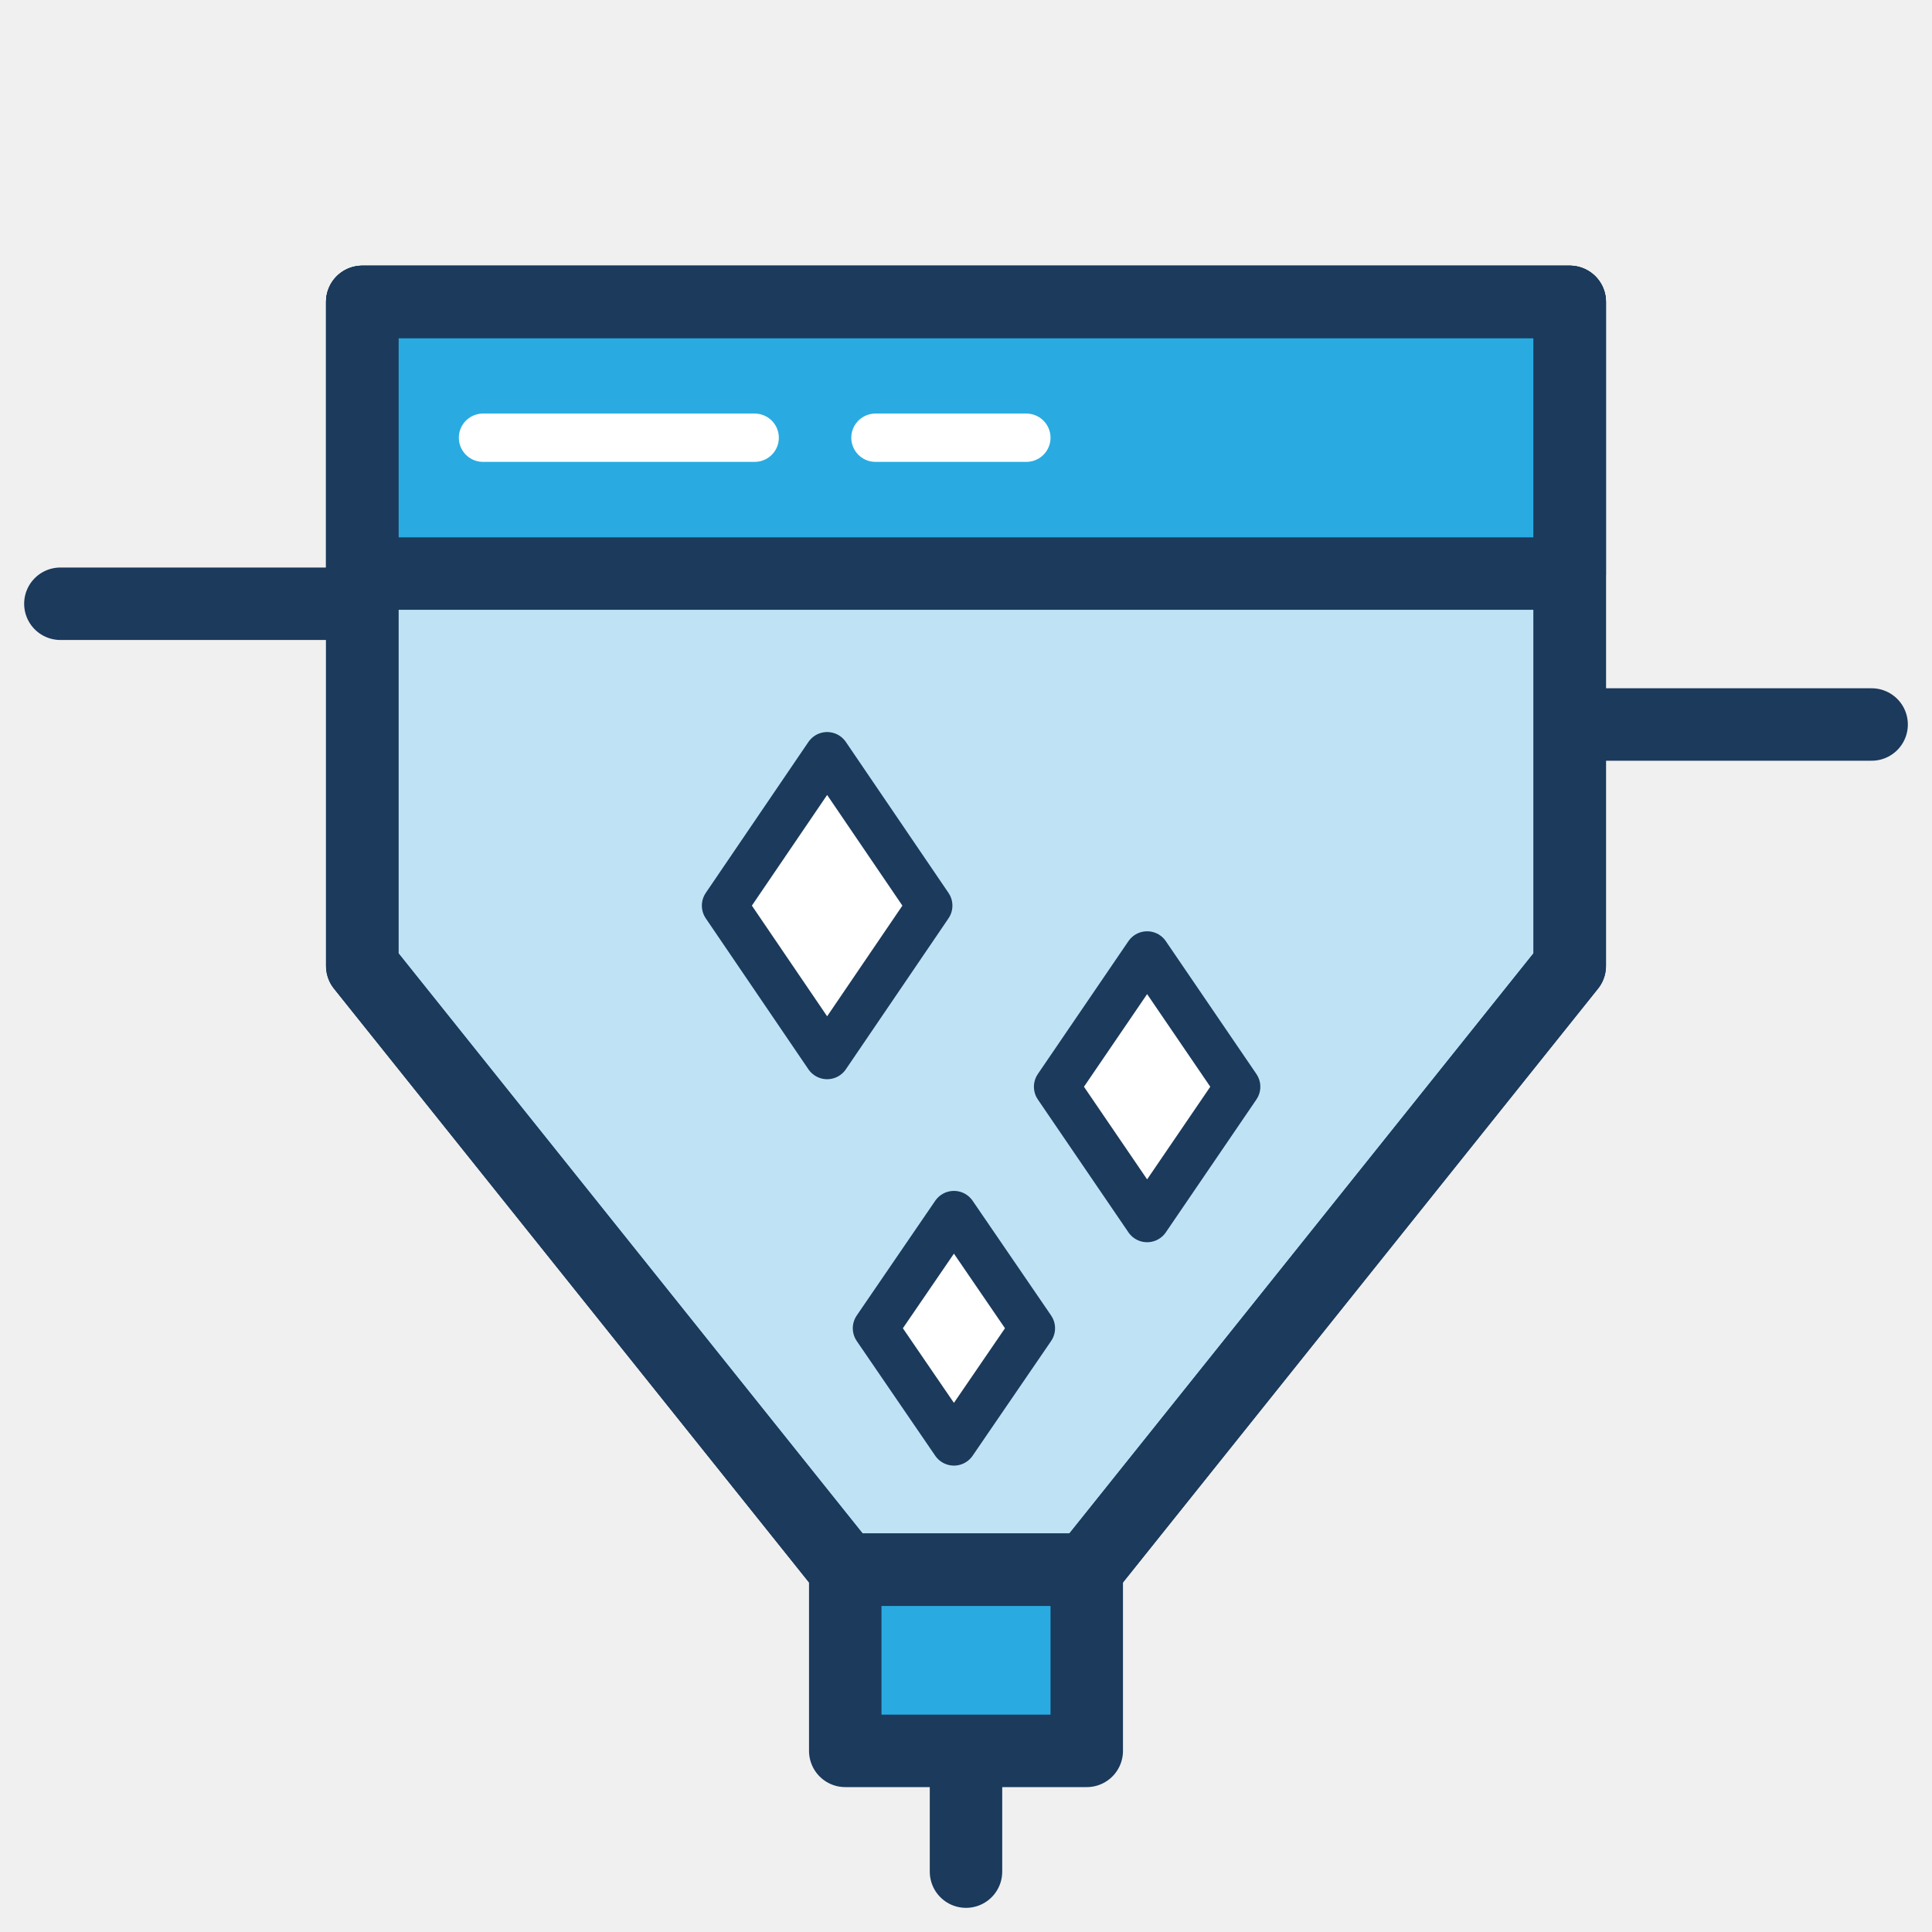
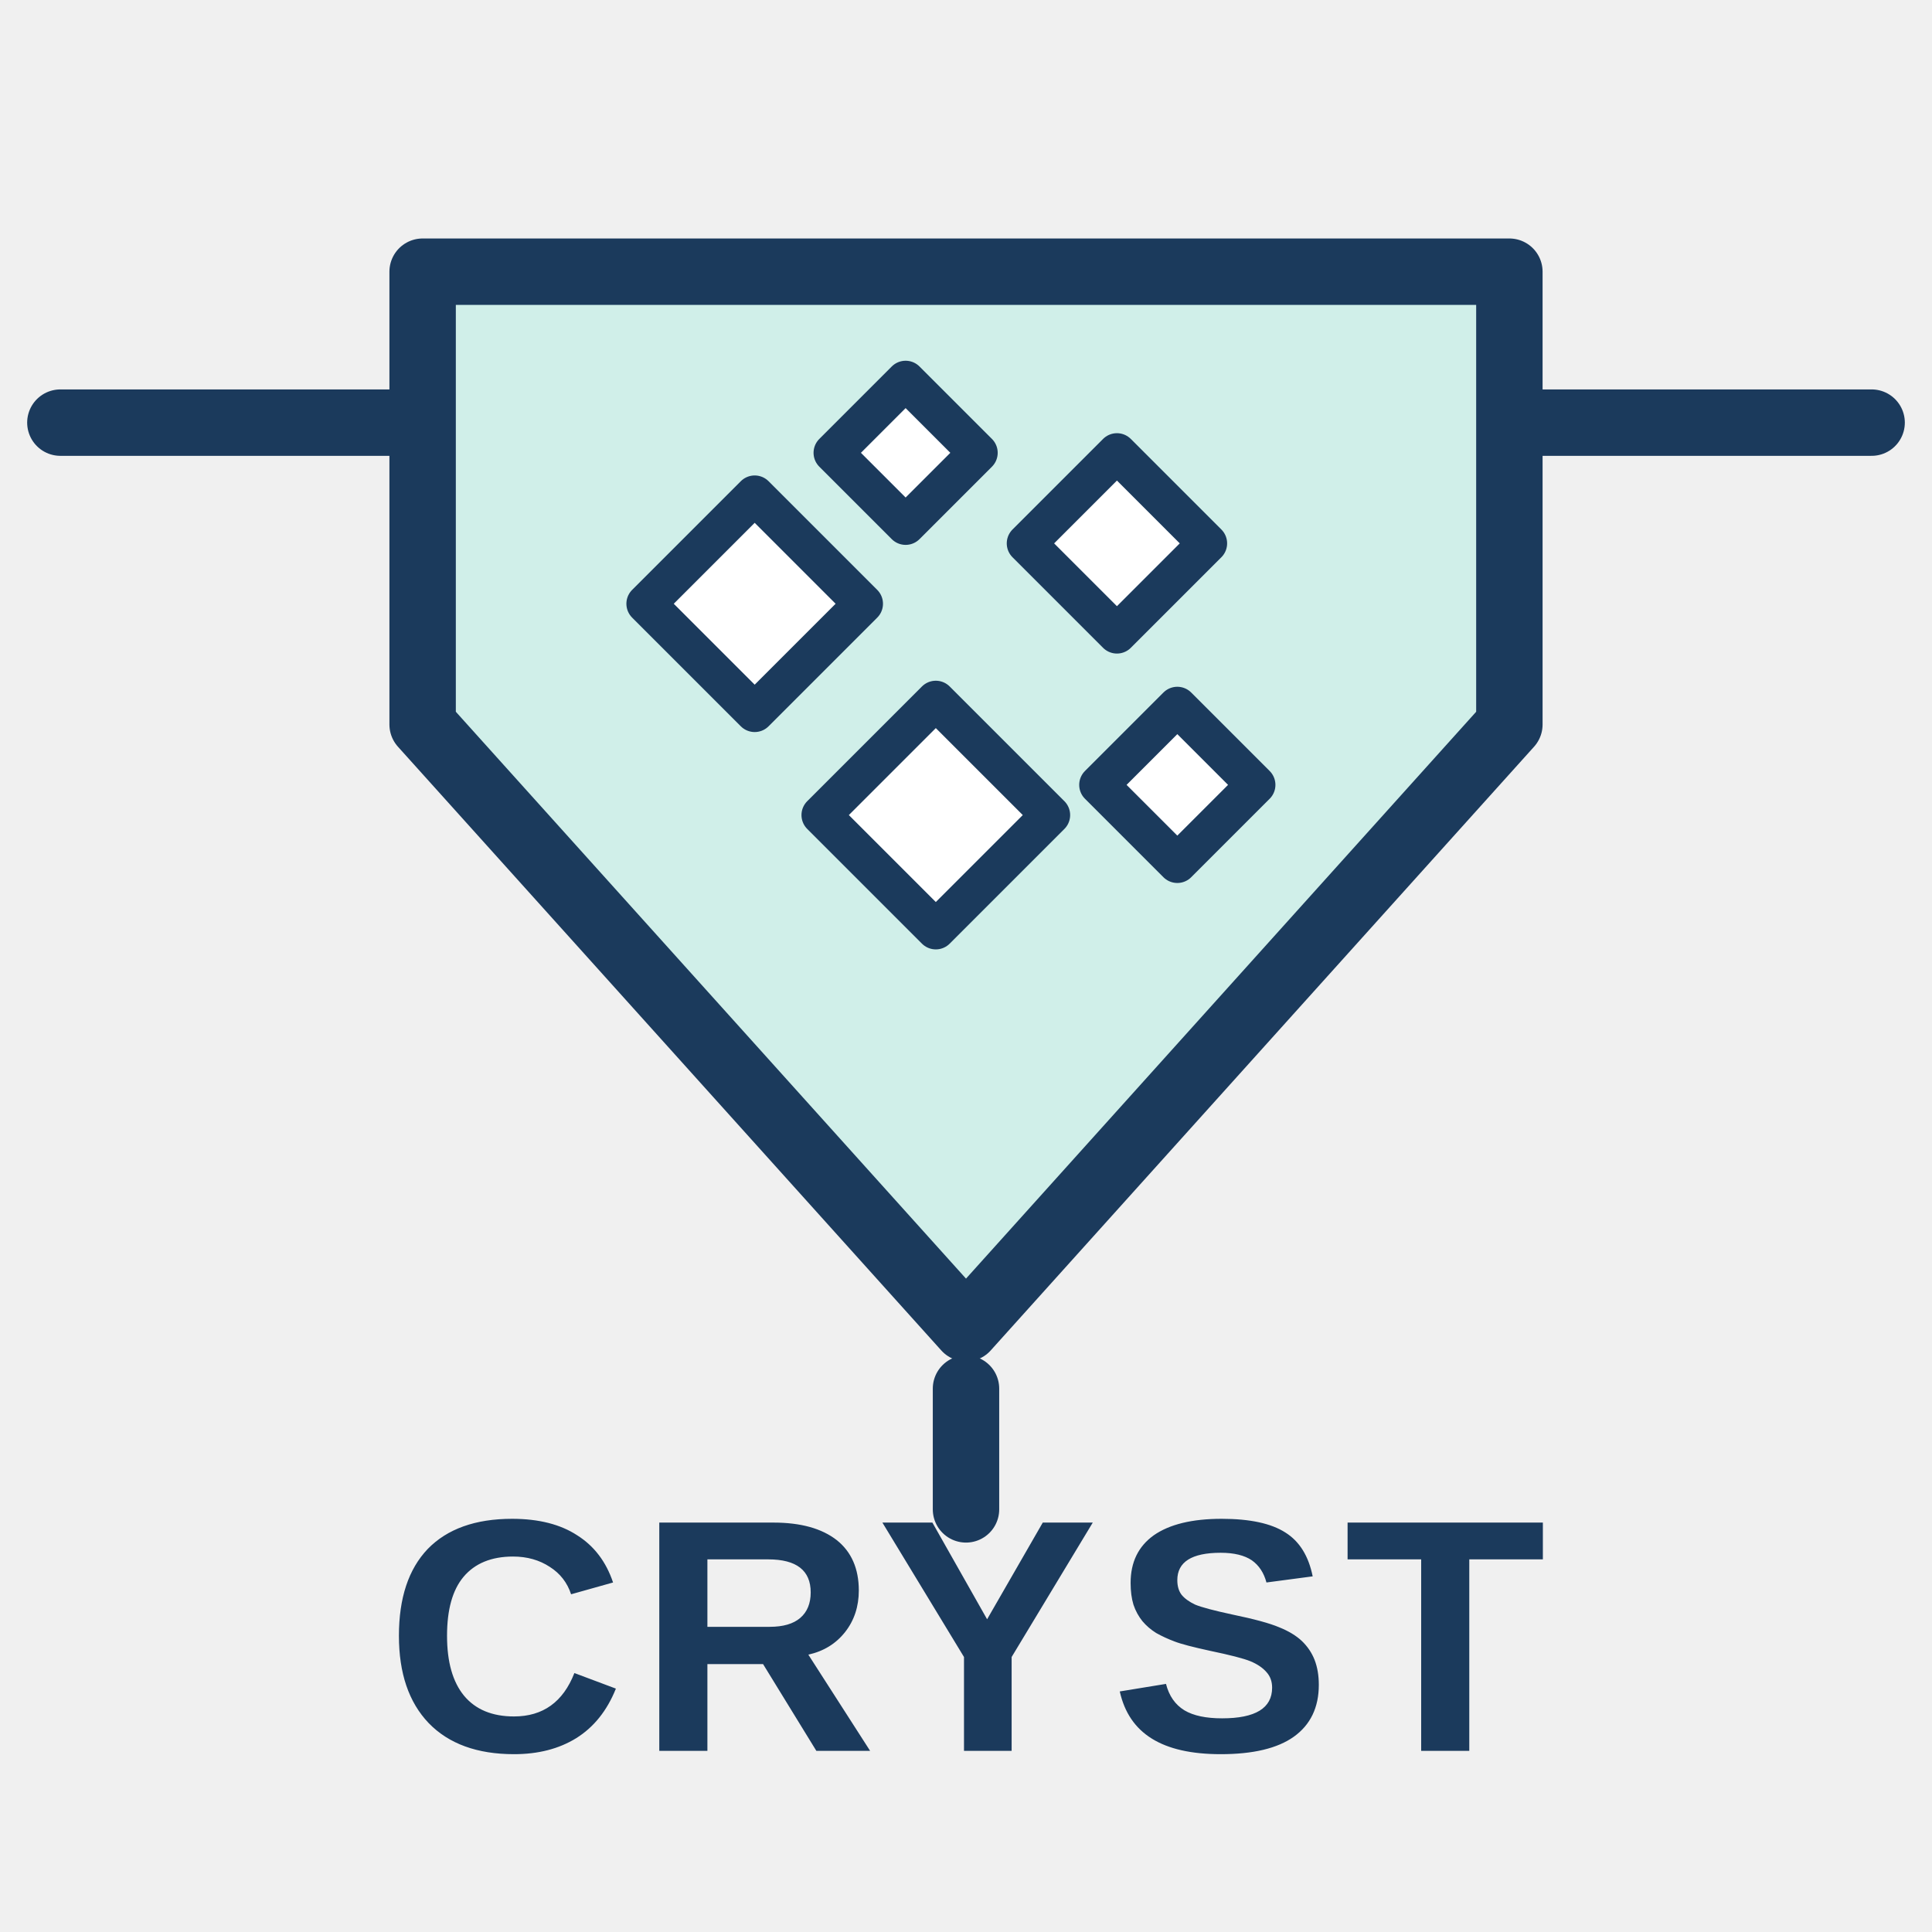
<svg xmlns="http://www.w3.org/2000/svg" viewBox="0 0 64 64">
-   <g stroke="#1B3A5C" stroke-width="2.4" stroke-linejoin="round" stroke-linecap="round">
-     <path d="M2 20 H12" fill="none" />
-     <path d="M32 58 v4" fill="none" />
-     <path d="M52 24 H62" fill="none" />
-     <path d="M12 10 h40 v22 L36 52 h-8 L12 32 z" fill="#BFE3F5" />
-     <path d="M12 10 h40 v9 H12 z" fill="#29ABE2" />
-     <path d="M12 10 h40 v22 L36 52 h-8 L12 32 z" fill="none" />
-     <path d="M28 52 h8 v6 h-8 z" fill="#29ABE2" />
-   </g>
-   <g fill="#FFFFFF" stroke="#1B3A5C" stroke-width="1.5" stroke-linejoin="round">
-     <path d="M24 30 l3.4 -5 3.4 5 -3.4 5 z" />
-     <path d="M35 36 l3 -4.4 3 4.4 -3 4.4 z" />
-     <path d="M29 44 l2.6 -3.8 2.6 3.8 -2.6 3.8 z" />
-   </g>
-   <g stroke="#FFFFFF" stroke-width="1.6" stroke-linecap="round" fill="none">
-     <path d="M16 14.5 h9" />
-     <path d="M29 14.5 h5" />
-   </g>
+   <path d="M2 14 L14 14" fill="none" stroke="#1B3A5C" stroke-width="2.2" stroke-linecap="round" />
+   <path d="M50 14 L62 14" fill="none" stroke="#1B3A5C" stroke-width="2.2" stroke-linecap="round" />
+   <path d="M32 46 L32 50" fill="none" stroke="#1B3A5C" stroke-width="2.2" stroke-linecap="round" />
+   <path d="M14 9 h36 v15 l-18 20 -18 -20 z" fill="#D0EFE9" stroke="#1B3A5C" stroke-width="2.2" stroke-linejoin="round" stroke-linecap="round" />
+   <path d="M25 16.4 L28.6 20 L25 23.6 L21.4 20 z" fill="#FFFFFF" stroke="#1B3A5C" stroke-width="1.3" stroke-linejoin="round" stroke-linecap="round" />
+   <path d="M37 15.0 L40.0 18 L37 21.0 L34.0 18 z" fill="#FFFFFF" stroke="#1B3A5C" stroke-width="1.3" stroke-linejoin="round" stroke-linecap="round" />
+   <path d="M31 23.2 L34.8 27 L31 30.8 L27.2 27 z" fill="#FFFFFF" stroke="#1B3A5C" stroke-width="1.3" stroke-linejoin="round" stroke-linecap="round" />
+   <path d="M39 23.4 L41.6 26 L39 28.6 L36.4 26 z" fill="#FFFFFF" stroke="#1B3A5C" stroke-width="1.3" stroke-linejoin="round" stroke-linecap="round" />
+   <path d="M30 12.6 L32.4 15 L30 17.4 L27.6 15 z" fill="#FFFFFF" stroke="#1B3A5C" stroke-width="1.3" stroke-linejoin="round" stroke-linecap="round" />
+   <text x="32" y="58" text-anchor="middle" fill="#1B3A5C" font-family="Segoe UI, Arial, sans-serif" font-size="11" font-weight="700" letter-spacing="0.4">CRYST</text>
</svg>
